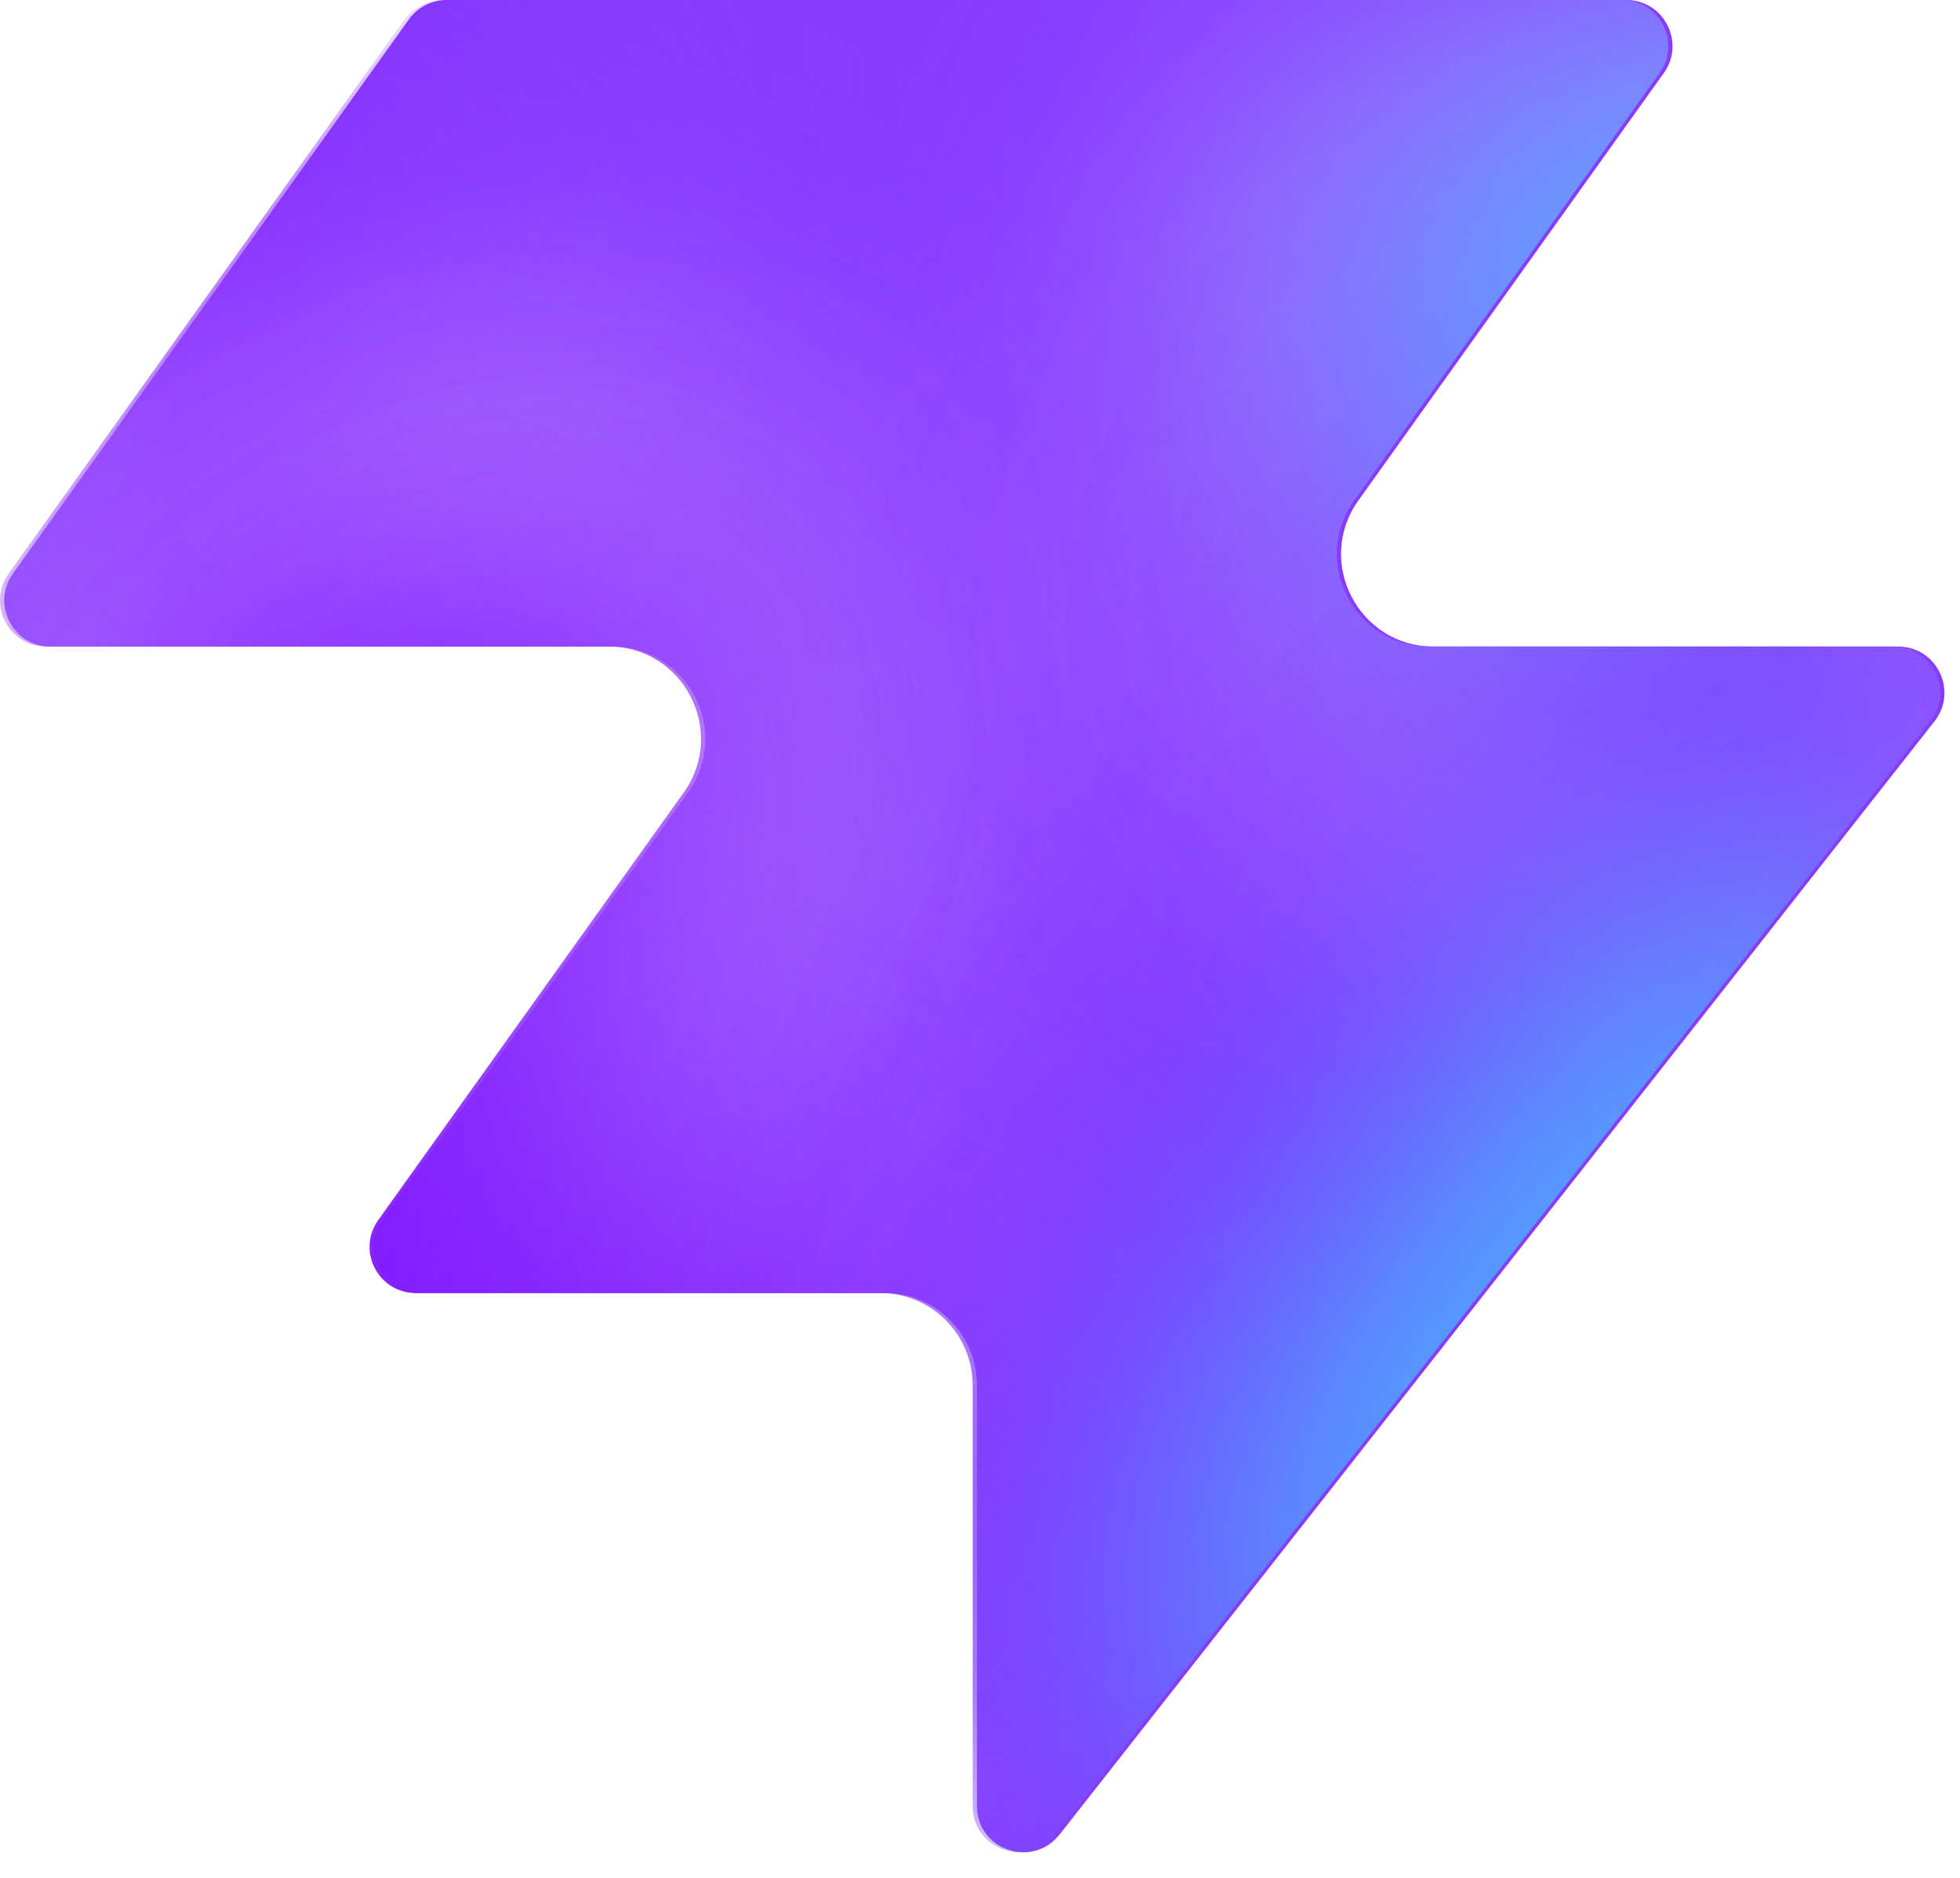
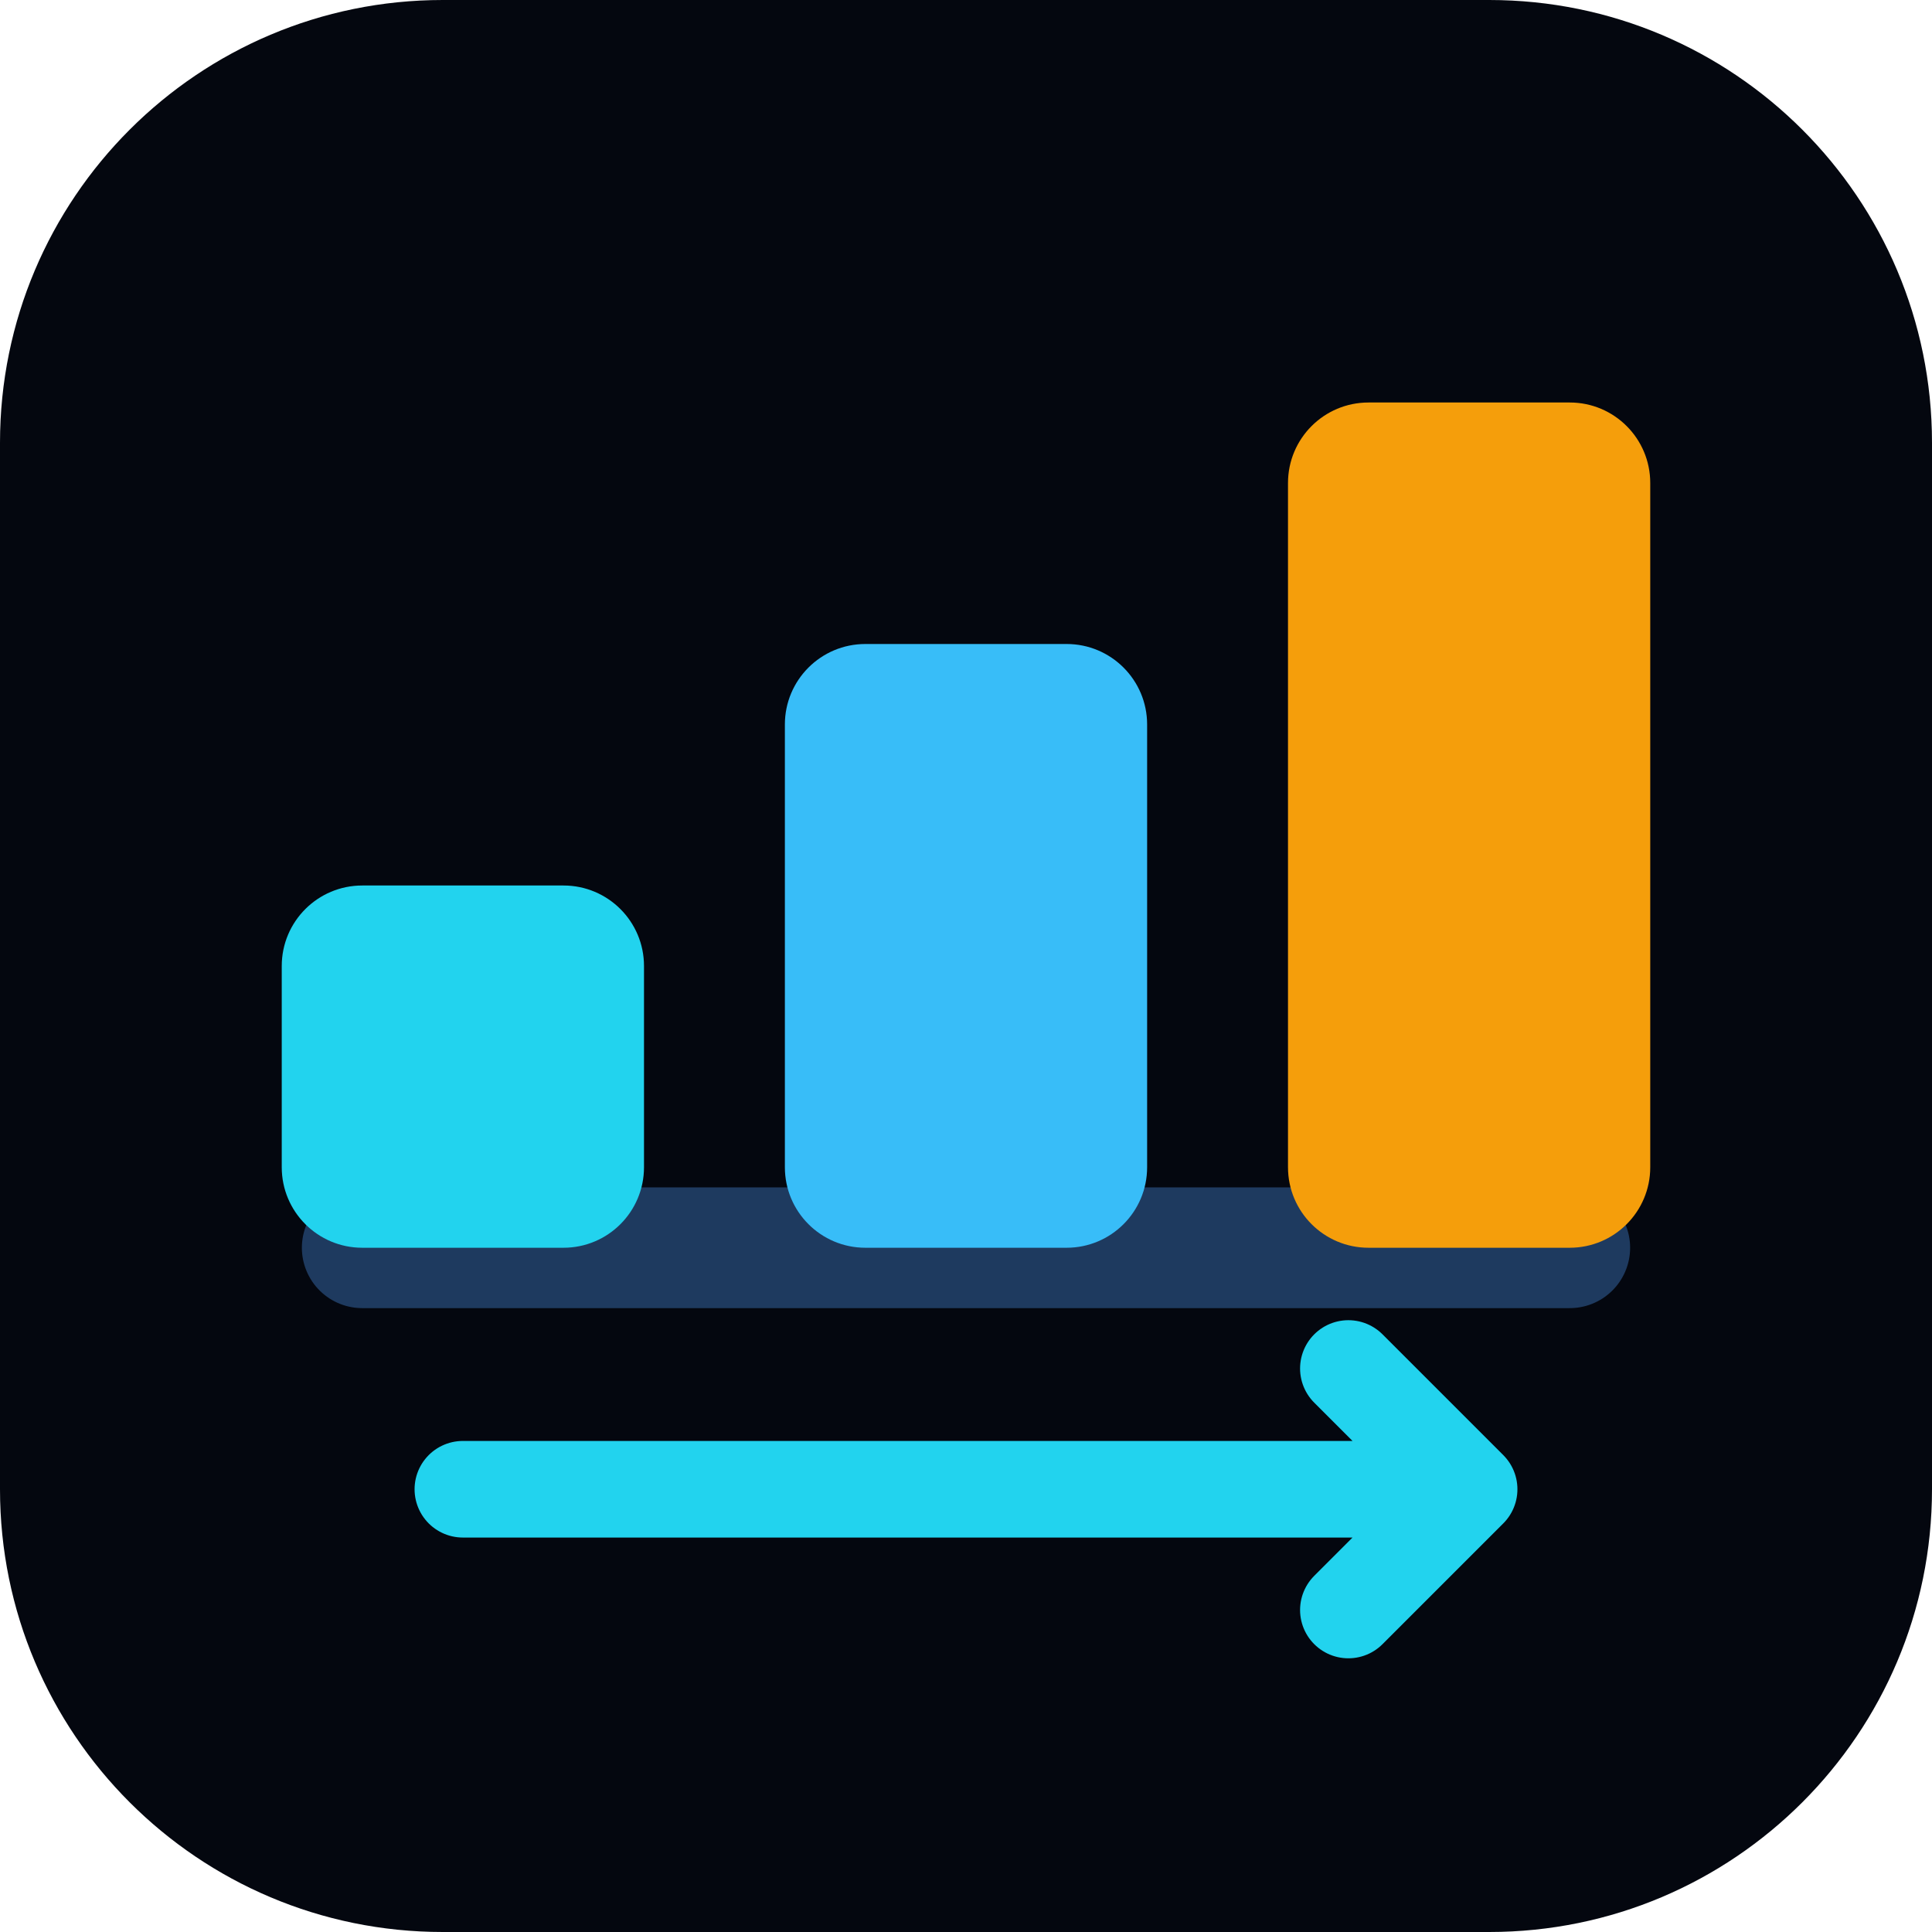
- <svg xmlns="http://www.w3.org/2000/svg" width="48" height="46" fill="none" viewBox="0 0 48 46">
-   <path fill="#863bff" d="M25.946 44.938c-.664.845-2.021.375-2.021-.698V33.937a2.26 2.26 0 0 0-2.262-2.262H10.287c-.92 0-1.456-1.04-.92-1.788l7.48-10.471c1.07-1.497 0-3.578-1.842-3.578H1.237c-.92 0-1.456-1.04-.92-1.788L10.013.474c.214-.297.556-.474.92-.474h28.894c.92 0 1.456 1.04.92 1.788l-7.48 10.471c-1.07 1.498 0 3.579 1.842 3.579h11.377c.943 0 1.473 1.088.89 1.83L25.947 44.94z" style="fill:#863bff;fill:color(display-p3 .525 .23 1);fill-opacity:1" />
-   <mask id="a" width="48" height="46" x="0" y="0" maskUnits="userSpaceOnUse" style="mask-type:alpha">
-     <path fill="#000" d="M25.842 44.938c-.664.844-2.021.375-2.021-.698V33.937a2.26 2.26 0 0 0-2.262-2.262H10.183c-.92 0-1.456-1.04-.92-1.788l7.48-10.471c1.07-1.498 0-3.579-1.842-3.579H1.133c-.92 0-1.456-1.04-.92-1.787L9.91.473c.214-.297.556-.474.92-.474h28.894c.92 0 1.456 1.04.92 1.788l-7.48 10.471c-1.07 1.498 0 3.578 1.842 3.578h11.377c.943 0 1.473 1.088.89 1.832L25.843 44.94z" style="fill:#000;fill-opacity:1" />
-   </mask>
-   <g mask="url(#a)">
-     <g filter="url(#b)">
-       <ellipse cx="5.508" cy="14.704" fill="#ede6ff" rx="5.508" ry="14.704" style="fill:#ede6ff;fill:color(display-p3 .927 .903 1);fill-opacity:1" transform="matrix(.00324 1 1 -.00324 -4.47 31.516)" />
-     </g>
-     <g filter="url(#c)">
-       <ellipse cx="10.399" cy="29.851" fill="#ede6ff" rx="10.399" ry="29.851" style="fill:#ede6ff;fill:color(display-p3 .927 .903 1);fill-opacity:1" transform="matrix(.00324 1 1 -.00324 -39.328 7.883)" />
-     </g>
-     <g filter="url(#d)">
-       <ellipse cx="5.508" cy="30.487" fill="#7e14ff" rx="5.508" ry="30.487" style="fill:#7e14ff;fill:color(display-p3 .492 .077 1);fill-opacity:1" transform="rotate(89.814 -25.913 -14.639)scale(1 -1)" />
-     </g>
-     <g filter="url(#e)">
-       <ellipse cx="5.508" cy="30.599" fill="#7e14ff" rx="5.508" ry="30.599" style="fill:#7e14ff;fill:color(display-p3 .492 .077 1);fill-opacity:1" transform="rotate(89.814 -32.644 -3.334)scale(1 -1)" />
-     </g>
-     <g filter="url(#f)">
-       <ellipse cx="5.508" cy="30.599" fill="#7e14ff" rx="5.508" ry="30.599" style="fill:#7e14ff;fill:color(display-p3 .492 .077 1);fill-opacity:1" transform="matrix(.00324 1 1 -.00324 -34.34 30.47)" />
-     </g>
-     <g filter="url(#g)">
-       <ellipse cx="14.072" cy="22.078" fill="#ede6ff" rx="14.072" ry="22.078" style="fill:#ede6ff;fill:color(display-p3 .927 .903 1);fill-opacity:1" transform="rotate(93.35 24.506 48.493)scale(-1 1)" />
-     </g>
-     <g filter="url(#h)">
-       <ellipse cx="3.47" cy="21.501" fill="#7e14ff" rx="3.47" ry="21.501" style="fill:#7e14ff;fill:color(display-p3 .492 .077 1);fill-opacity:1" transform="rotate(89.009 28.708 47.59)scale(-1 1)" />
-     </g>
-     <g filter="url(#i)">
-       <ellipse cx="3.47" cy="21.501" fill="#7e14ff" rx="3.47" ry="21.501" style="fill:#7e14ff;fill:color(display-p3 .492 .077 1);fill-opacity:1" transform="rotate(89.009 28.708 47.59)scale(-1 1)" />
-     </g>
-     <g filter="url(#j)">
-       <ellipse cx=".387" cy="8.972" fill="#7e14ff" rx="4.407" ry="29.108" style="fill:#7e14ff;fill:color(display-p3 .492 .077 1);fill-opacity:1" transform="rotate(39.51 .387 8.972)" />
-     </g>
-     <g filter="url(#k)">
-       <ellipse cx="47.523" cy="-6.092" fill="#7e14ff" rx="4.407" ry="29.108" style="fill:#7e14ff;fill:color(display-p3 .492 .077 1);fill-opacity:1" transform="rotate(37.892 47.523 -6.092)" />
-     </g>
-     <g filter="url(#l)">
-       <ellipse cx="41.412" cy="6.333" fill="#47bfff" rx="5.971" ry="9.665" style="fill:#47bfff;fill:color(display-p3 .28 .748 1);fill-opacity:1" transform="rotate(37.892 41.412 6.333)" />
-     </g>
-     <g filter="url(#m)">
-       <ellipse cx="-1.879" cy="38.332" fill="#7e14ff" rx="4.407" ry="29.108" style="fill:#7e14ff;fill:color(display-p3 .492 .077 1);fill-opacity:1" transform="rotate(37.892 -1.88 38.332)" />
-     </g>
-     <g filter="url(#n)">
-       <ellipse cx="-1.879" cy="38.332" fill="#7e14ff" rx="4.407" ry="29.108" style="fill:#7e14ff;fill:color(display-p3 .492 .077 1);fill-opacity:1" transform="rotate(37.892 -1.88 38.332)" />
-     </g>
-     <g filter="url(#o)">
-       <ellipse cx="35.651" cy="29.907" fill="#7e14ff" rx="4.407" ry="29.108" style="fill:#7e14ff;fill:color(display-p3 .492 .077 1);fill-opacity:1" transform="rotate(37.892 35.651 29.907)" />
-     </g>
-     <g filter="url(#p)">
-       <ellipse cx="38.418" cy="32.4" fill="#47bfff" rx="5.971" ry="15.297" style="fill:#47bfff;fill:color(display-p3 .28 .748 1);fill-opacity:1" transform="rotate(37.892 38.418 32.4)" />
-     </g>
-   </g>
-   <defs>
-     <filter id="b" width="60.045" height="41.654" x="-19.77" y="16.149" color-interpolation-filters="sRGB" filterUnits="userSpaceOnUse">
-       <feFlood flood-opacity="0" result="BackgroundImageFix" />
-       <feBlend in="SourceGraphic" in2="BackgroundImageFix" result="shape" />
-       <feGaussianBlur result="effect1_foregroundBlur_2002_17158" stdDeviation="7.659" />
-     </filter>
-     <filter id="c" width="90.34" height="51.437" x="-54.613" y="-7.533" color-interpolation-filters="sRGB" filterUnits="userSpaceOnUse">
-       <feFlood flood-opacity="0" result="BackgroundImageFix" />
-       <feBlend in="SourceGraphic" in2="BackgroundImageFix" result="shape" />
-       <feGaussianBlur result="effect1_foregroundBlur_2002_17158" stdDeviation="7.659" />
-     </filter>
-     <filter id="d" width="79.355" height="29.4" x="-49.64" y="2.03" color-interpolation-filters="sRGB" filterUnits="userSpaceOnUse">
-       <feFlood flood-opacity="0" result="BackgroundImageFix" />
-       <feBlend in="SourceGraphic" in2="BackgroundImageFix" result="shape" />
-       <feGaussianBlur result="effect1_foregroundBlur_2002_17158" stdDeviation="4.596" />
-     </filter>
-     <filter id="e" width="79.579" height="29.4" x="-45.045" y="20.029" color-interpolation-filters="sRGB" filterUnits="userSpaceOnUse">
-       <feFlood flood-opacity="0" result="BackgroundImageFix" />
-       <feBlend in="SourceGraphic" in2="BackgroundImageFix" result="shape" />
-       <feGaussianBlur result="effect1_foregroundBlur_2002_17158" stdDeviation="4.596" />
-     </filter>
-     <filter id="f" width="79.579" height="29.4" x="-43.513" y="21.178" color-interpolation-filters="sRGB" filterUnits="userSpaceOnUse">
-       <feFlood flood-opacity="0" result="BackgroundImageFix" />
-       <feBlend in="SourceGraphic" in2="BackgroundImageFix" result="shape" />
-       <feGaussianBlur result="effect1_foregroundBlur_2002_17158" stdDeviation="4.596" />
-     </filter>
-     <filter id="g" width="74.749" height="58.852" x="15.756" y="-17.901" color-interpolation-filters="sRGB" filterUnits="userSpaceOnUse">
-       <feFlood flood-opacity="0" result="BackgroundImageFix" />
-       <feBlend in="SourceGraphic" in2="BackgroundImageFix" result="shape" />
-       <feGaussianBlur result="effect1_foregroundBlur_2002_17158" stdDeviation="7.659" />
-     </filter>
-     <filter id="h" width="61.377" height="25.362" x="23.548" y="2.284" color-interpolation-filters="sRGB" filterUnits="userSpaceOnUse">
-       <feFlood flood-opacity="0" result="BackgroundImageFix" />
-       <feBlend in="SourceGraphic" in2="BackgroundImageFix" result="shape" />
-       <feGaussianBlur result="effect1_foregroundBlur_2002_17158" stdDeviation="4.596" />
-     </filter>
-     <filter id="i" width="61.377" height="25.362" x="23.548" y="2.284" color-interpolation-filters="sRGB" filterUnits="userSpaceOnUse">
-       <feFlood flood-opacity="0" result="BackgroundImageFix" />
-       <feBlend in="SourceGraphic" in2="BackgroundImageFix" result="shape" />
-       <feGaussianBlur result="effect1_foregroundBlur_2002_17158" stdDeviation="4.596" />
-     </filter>
-     <filter id="j" width="56.045" height="63.649" x="-27.636" y="-22.853" color-interpolation-filters="sRGB" filterUnits="userSpaceOnUse">
-       <feFlood flood-opacity="0" result="BackgroundImageFix" />
-       <feBlend in="SourceGraphic" in2="BackgroundImageFix" result="shape" />
-       <feGaussianBlur result="effect1_foregroundBlur_2002_17158" stdDeviation="4.596" />
-     </filter>
-     <filter id="k" width="54.814" height="64.646" x="20.116" y="-38.415" color-interpolation-filters="sRGB" filterUnits="userSpaceOnUse">
-       <feFlood flood-opacity="0" result="BackgroundImageFix" />
-       <feBlend in="SourceGraphic" in2="BackgroundImageFix" result="shape" />
-       <feGaussianBlur result="effect1_foregroundBlur_2002_17158" stdDeviation="4.596" />
-     </filter>
-     <filter id="l" width="33.541" height="35.313" x="24.641" y="-11.323" color-interpolation-filters="sRGB" filterUnits="userSpaceOnUse">
-       <feFlood flood-opacity="0" result="BackgroundImageFix" />
-       <feBlend in="SourceGraphic" in2="BackgroundImageFix" result="shape" />
-       <feGaussianBlur result="effect1_foregroundBlur_2002_17158" stdDeviation="4.596" />
-     </filter>
-     <filter id="m" width="54.814" height="64.646" x="-29.286" y="6.009" color-interpolation-filters="sRGB" filterUnits="userSpaceOnUse">
-       <feFlood flood-opacity="0" result="BackgroundImageFix" />
-       <feBlend in="SourceGraphic" in2="BackgroundImageFix" result="shape" />
-       <feGaussianBlur result="effect1_foregroundBlur_2002_17158" stdDeviation="4.596" />
-     </filter>
-     <filter id="n" width="54.814" height="64.646" x="-29.286" y="6.009" color-interpolation-filters="sRGB" filterUnits="userSpaceOnUse">
-       <feFlood flood-opacity="0" result="BackgroundImageFix" />
-       <feBlend in="SourceGraphic" in2="BackgroundImageFix" result="shape" />
-       <feGaussianBlur result="effect1_foregroundBlur_2002_17158" stdDeviation="4.596" />
-     </filter>
-     <filter id="o" width="54.814" height="64.646" x="8.244" y="-2.416" color-interpolation-filters="sRGB" filterUnits="userSpaceOnUse">
-       <feFlood flood-opacity="0" result="BackgroundImageFix" />
-       <feBlend in="SourceGraphic" in2="BackgroundImageFix" result="shape" />
-       <feGaussianBlur result="effect1_foregroundBlur_2002_17158" stdDeviation="4.596" />
-     </filter>
-     <filter id="p" width="39.409" height="43.623" x="18.713" y="10.588" color-interpolation-filters="sRGB" filterUnits="userSpaceOnUse">
-       <feFlood flood-opacity="0" result="BackgroundImageFix" />
-       <feBlend in="SourceGraphic" in2="BackgroundImageFix" result="shape" />
-       <feGaussianBlur result="effect1_foregroundBlur_2002_17158" stdDeviation="4.596" />
-     </filter>
-   </defs>
+ <svg xmlns="http://www.w3.org/2000/svg" width="48" height="48" viewBox="0 0 48 48">
+   <rect width="48" height="48" rx="11" fill="#04070f" />
+   <path d="M9 31h30" stroke="#1e3a5f" stroke-width="3" stroke-linecap="round" />
+   <rect x="7" y="22" width="9" height="9" rx="2" fill="#22d3ee" />
+   <rect x="19.5" y="16" width="9" height="15" rx="2" fill="#38bdf8" />
+   <rect x="32" y="10" width="9" height="21" rx="2" fill="#f59e0b" />
+   <path d="M11.5 37h25l-3-3m3 3-3 3" fill="none" stroke="#22d3ee" stroke-width="2.4" stroke-linecap="round" stroke-linejoin="round" />
</svg>
